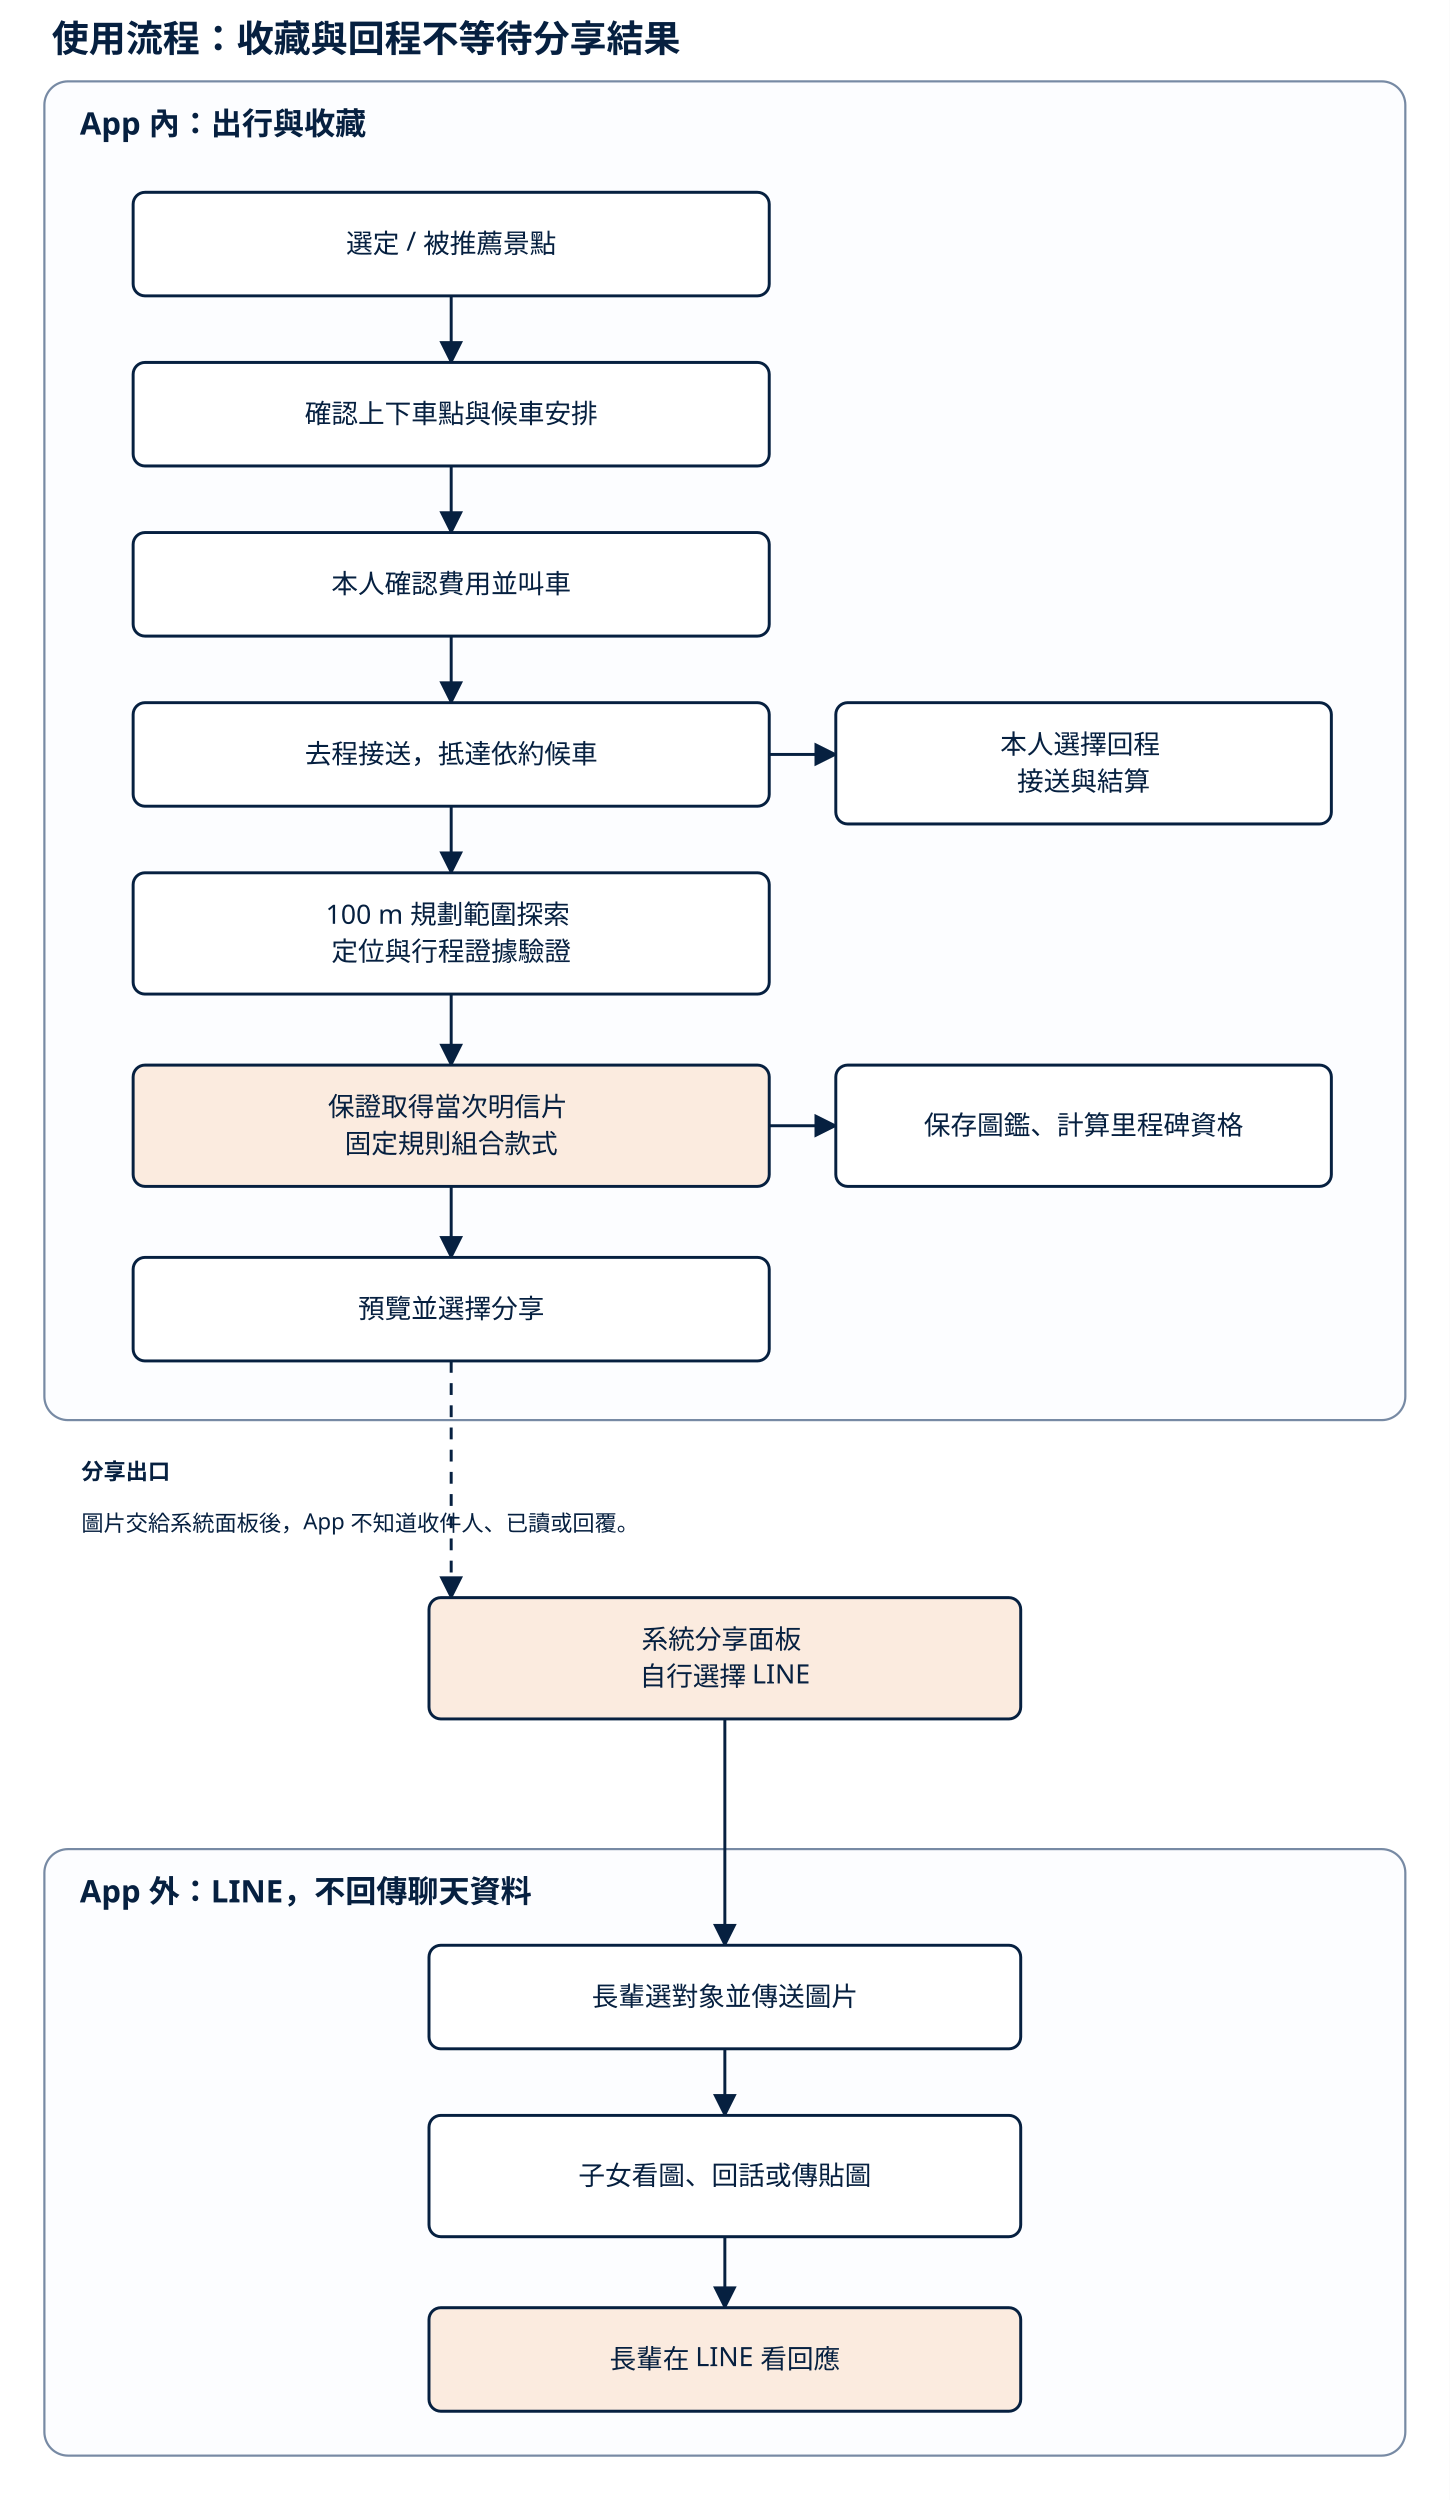
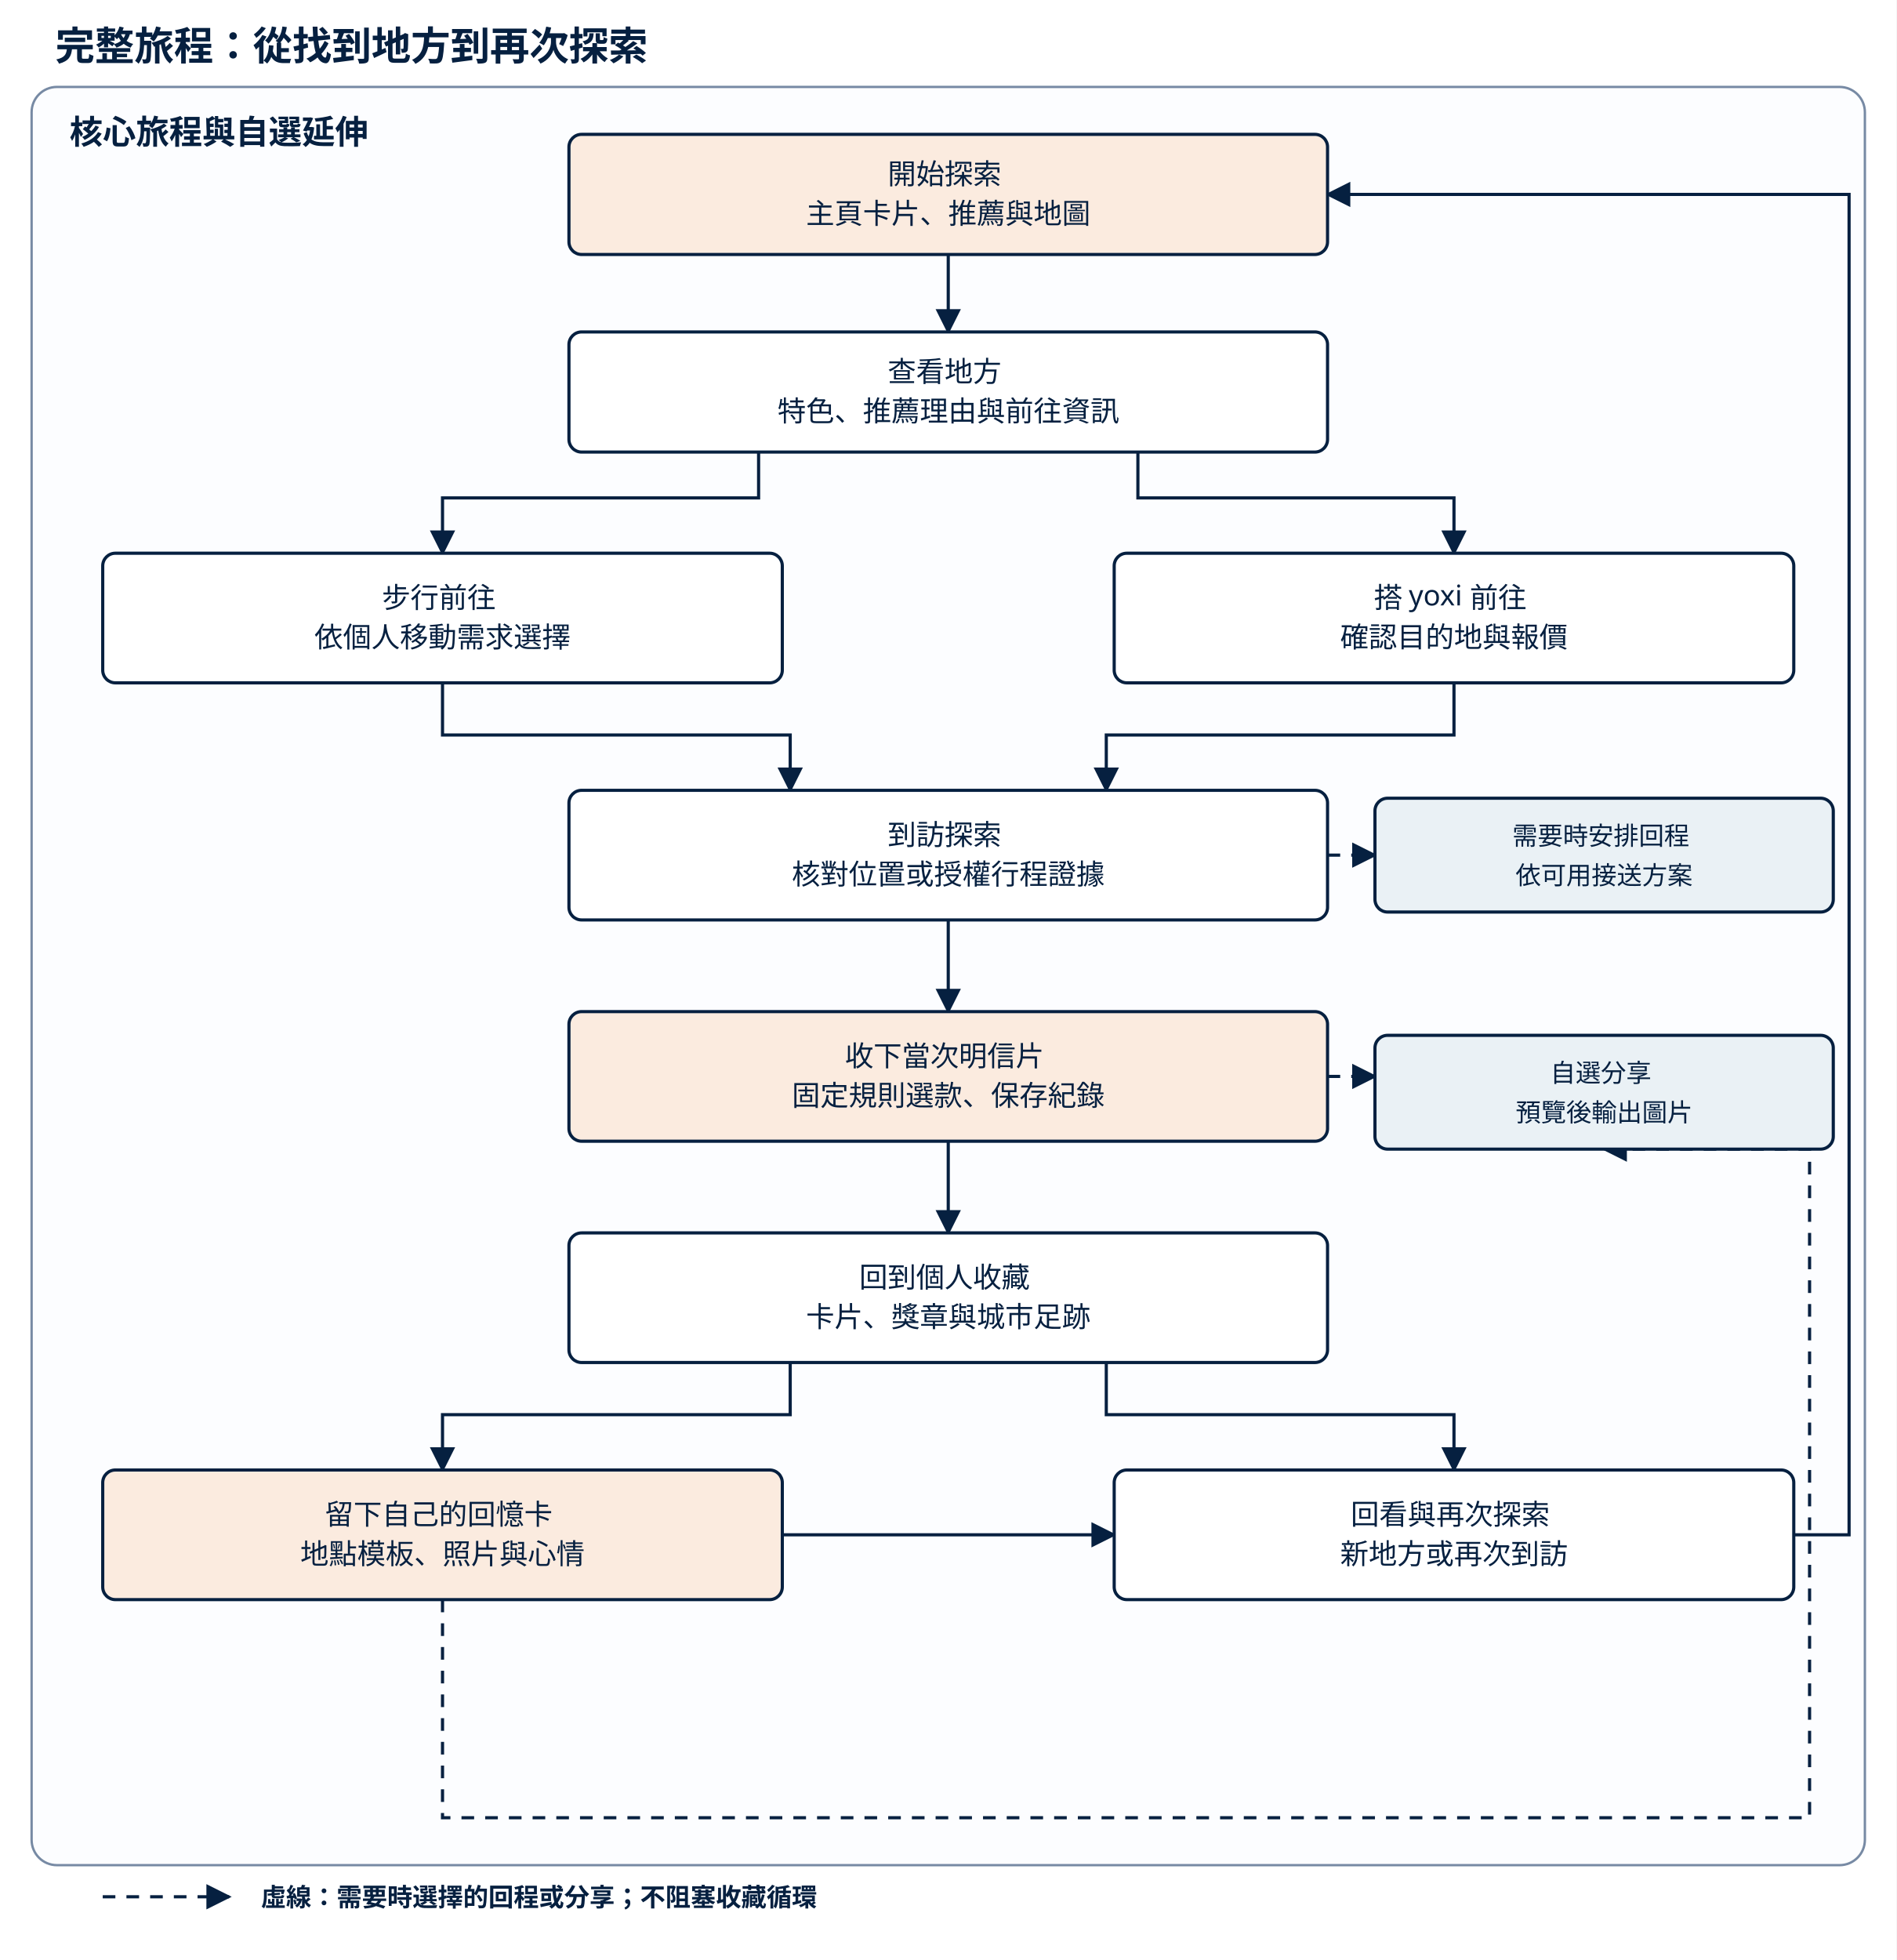
- <svg xmlns="http://www.w3.org/2000/svg" width="980" height="1690" viewBox="0 0 980 1690" role="img" aria-labelledby="title desc" data-source="pitch/writing/02-flow-design.md" data-source-sha256="5f4f704e81b0681f47e35465ec8e6f056384bba94f2aa16b6e7e6ac89c2b00d7">
+ <svg xmlns="http://www.w3.org/2000/svg" width="1200" height="1240" viewBox="0 0 1200 1240" role="img" aria-labelledby="title desc" data-source="pitch/writing/02-flow-design.md" data-source-sha256="6b8fa73008de92abf9642a5fb0c3a00e477c87a6aaf014814618c100b831df46">
  <defs>
    <marker id="arrow" viewBox="0 0 10 10" refX="9" refY="5" markerWidth="8" markerHeight="8" orient="auto-start-reverse">
      <path d="M 0 0 L 10 5 L 0 10 z" fill="#062040" />
    </marker>
    <style>
      text { font-family: Montserrat, Noto Sans TC, PingFang TC, Microsoft JhengHei, sans-serif; fill: #062040; }
      .node { fill: #FFFFFF; stroke: #062040; stroke-width: 2; rx: 8; }
      .group { fill: #FCFDFF; stroke: #778AA4; stroke-width: 1.5; rx: 16; }
      .edge { fill: none; stroke: #062040; stroke-width: 2; marker-end: url(#arrow); }
      .dashed { stroke-dasharray: 8 7; }
      .label-bg { fill: #FFFFFF; opacity: .96; }
    </style>
  </defs>
  <rect width="100%" height="100%" fill="#FFFFFF" />
  <text class="" text-anchor="start" font-size="25" font-weight="700">
-     <tspan x="35" y="35.0">使用流程：收藏與回程不等待分享結果</tspan>
+     <tspan x="35" y="38.0">完整旅程：從找到地方到再次探索</tspan>
  </text>
-   <rect class="group" x="30" y="55" width="920" height="905" />
+   <rect class="group" x="20" y="55" width="1160" height="1125" />
  <text class="" text-anchor="start" font-size="21" font-weight="700">
-     <tspan x="54" y="91.0">App 內：出行與收藏</tspan>
+     <tspan x="44" y="91.0">核心旅程與自選延伸</tspan>
  </text>
-   <rect class="group" x="30" y="1250" width="920" height="410" />
-   <text class="" text-anchor="start" font-size="21" font-weight="700">
-     <tspan x="54" y="1286.0">App 外：LINE，不回傳聊天資料</tspan>
+   <path class="edge" d="M 600 161 V 210" />
+   <path class="edge" d="M 480 286 V 315 H 280 V 350" />
+   <path class="edge" d="M 720 286 V 315 H 920 V 350" />
+   <path class="edge" d="M 280 432 V 465 H 500 V 500" />
+   <path class="edge" d="M 920 432 V 465 H 700 V 500" />
+   <path class="edge" d="M 600 582 V 640" />
+   <path class="edge" d="M 600 722 V 780" />
+   <path class="edge" d="M 500 862 V 895 H 280 V 930" />
+   <path class="edge" d="M 700 862 V 895 H 920 V 930" />
+   <path class="edge" d="M 495 971 H 705" />
+   <path class="edge" d="M 1135 971 H 1170 V 123 H 840" />
+   <path class="edge dashed" d="M 840 541 H 870" />
+   <path class="edge dashed" d="M 840 681 H 870" />
+   <path class="edge dashed" d="M 280 1012 V 1150 H 1145 V 727 H 1015" />
+   <rect class="node" x="360" y="85" width="480" height="76" style="fill:#FBEBDF" />
+   <text class="" text-anchor="middle" font-size="18" font-weight="500">
+     <tspan x="600.0" y="116.5">開始探索</tspan>
+     <tspan x="600.0" y="141.5">主頁卡片、推薦與地圖</tspan>
  </text>
-   <path class="edge" d="M 305.0 200 V 222.5 H 305.0 V 245" />
-   <path class="edge" d="M 305.0 315 V 337.5 H 305.0 V 360" />
-   <path class="edge" d="M 305.0 430 V 452.5 H 305.0 V 475" />
-   <path class="edge" d="M 305.0 545 V 567.5 H 305.0 V 590" />
-   <path class="edge" d="M 305.0 672 V 696.0 H 305.0 V 720" />
-   <path class="edge" d="M 520 761 H 565" />
-   <path class="edge" d="M 305.0 802 V 826.0 H 305.0 V 850" />
-   <path class="edge" d="M 520 510 H 565" />
-   <path class="edge dashed" d="M 305 920 V 1080" />
-   <path class="edge" d="M 490.0 1385 V 1407.5 H 490.0 V 1430" />
-   <path class="edge" d="M 490.0 1512 V 1536.0 H 490.0 V 1560" />
-   <path class="edge" d="M 490.0 1162 V 1238.5 H 490.0 V 1315" />
-   <rect class="node" x="90" y="130" width="430" height="70" style="fill:#FFFFFF" />
+   <rect class="node" x="360" y="210" width="480" height="76" style="fill:#FFFFFF" />
  <text class="" text-anchor="middle" font-size="18" font-weight="500">
-     <tspan x="305.0" y="171.0">選定 / 被推薦景點</tspan>
+     <tspan x="600.0" y="241.5">查看地方</tspan>
+     <tspan x="600.0" y="266.5">特色、推薦理由與前往資訊</tspan>
  </text>
-   <rect class="node" x="90" y="245" width="430" height="70" style="fill:#FFFFFF" />
+   <rect class="node" x="65" y="350" width="430" height="82" style="fill:#FFFFFF" />
  <text class="" text-anchor="middle" font-size="18" font-weight="500">
-     <tspan x="305.0" y="286.0">確認上下車點與候車安排</tspan>
+     <tspan x="280.0" y="384.5">步行前往</tspan>
+     <tspan x="280.0" y="409.5">依個人移動需求選擇</tspan>
  </text>
-   <rect class="node" x="90" y="360" width="430" height="70" style="fill:#FFFFFF" />
+   <rect class="node" x="705" y="350" width="430" height="82" style="fill:#FFFFFF" />
  <text class="" text-anchor="middle" font-size="18" font-weight="500">
-     <tspan x="305.0" y="401.0">本人確認費用並叫車</tspan>
+     <tspan x="920.0" y="384.5">搭 yoxi 前往</tspan>
+     <tspan x="920.0" y="409.5">確認目的地與報價</tspan>
  </text>
-   <rect class="node" x="90" y="475" width="430" height="70" style="fill:#FFFFFF" />
+   <rect class="node" x="360" y="500" width="480" height="82" style="fill:#FFFFFF" />
  <text class="" text-anchor="middle" font-size="18" font-weight="500">
-     <tspan x="305.0" y="516.0">去程接送，抵達依約候車</tspan>
+     <tspan x="600.0" y="534.5">到訪探索</tspan>
+     <tspan x="600.0" y="559.5">核對位置或授權行程證據</tspan>
  </text>
-   <rect class="node" x="90" y="590" width="430" height="82" style="fill:#FFFFFF" />
+   <rect class="node" x="360" y="640" width="480" height="82" style="fill:#FBEBDF" />
  <text class="" text-anchor="middle" font-size="18" font-weight="500">
-     <tspan x="305.0" y="624.5">100 m 規劃範圍探索</tspan>
-     <tspan x="305.0" y="649.5">定位與行程證據驗證</tspan>
+     <tspan x="600.0" y="674.5">收下當次明信片</tspan>
+     <tspan x="600.0" y="699.5">固定規則選款、保存紀錄</tspan>
  </text>
-   <rect class="node" x="90" y="720" width="430" height="82" style="fill:#FBEBDF" />
+   <rect class="node" x="360" y="780" width="480" height="82" style="fill:#FFFFFF" />
  <text class="" text-anchor="middle" font-size="18" font-weight="500">
-     <tspan x="305.0" y="754.5">保證取得當次明信片</tspan>
-     <tspan x="305.0" y="779.5">固定規則組合款式</tspan>
+     <tspan x="600.0" y="814.5">回到個人收藏</tspan>
+     <tspan x="600.0" y="839.5">卡片、獎章與城市足跡</tspan>
  </text>
-   <rect class="node" x="565" y="720" width="335" height="82" style="fill:#FFFFFF" />
+   <rect class="node" x="65" y="930" width="430" height="82" style="fill:#FBEBDF" />
  <text class="" text-anchor="middle" font-size="18" font-weight="500">
-     <tspan x="732.5" y="767.0">保存圖鑑、計算里程碑資格</tspan>
+     <tspan x="280.0" y="964.5">留下自己的回憶卡</tspan>
+     <tspan x="280.0" y="989.5">地點模板、照片與心情</tspan>
  </text>
-   <rect class="node" x="90" y="850" width="430" height="70" style="fill:#FFFFFF" />
+   <rect class="node" x="705" y="930" width="430" height="82" style="fill:#FFFFFF" />
  <text class="" text-anchor="middle" font-size="18" font-weight="500">
-     <tspan x="305.0" y="891.0">預覽並選擇分享</tspan>
+     <tspan x="920.0" y="964.5">回看與再次探索</tspan>
+     <tspan x="920.0" y="989.5">新地方或再次到訪</tspan>
  </text>
-   <rect class="node" x="565" y="475" width="335" height="82" style="fill:#FFFFFF" />
-   <text class="" text-anchor="middle" font-size="18" font-weight="500">
-     <tspan x="732.5" y="509.5">本人選擇回程</tspan>
-     <tspan x="732.5" y="534.5">接送與結算</tspan>
+   <rect class="node" x="870" y="505" width="290" height="72" style="fill:#EAF1F5" />
+   <text class="" text-anchor="middle" font-size="16" font-weight="500">
+     <tspan x="1015.0" y="534.5">需要時安排回程</tspan>
+     <tspan x="1015.0" y="559.5">依可用接送方案</tspan>
  </text>
-   <rect class="node" x="290" y="1080" width="400" height="82" style="fill:#FBEBDF" />
-   <text class="" text-anchor="middle" font-size="18" font-weight="500">
-     <tspan x="490.0" y="1114.5">系統分享面板</tspan>
-     <tspan x="490.0" y="1139.5">自行選擇 LINE</tspan>
+   <rect class="node" x="870" y="655" width="290" height="72" style="fill:#EAF1F5" />
+   <text class="" text-anchor="middle" font-size="16" font-weight="500">
+     <tspan x="1015.0" y="684.5">自選分享</tspan>
+     <tspan x="1015.0" y="709.5">預覽後輸出圖片</tspan>
  </text>
-   <rect class="node" x="290" y="1315" width="400" height="70" style="fill:#FFFFFF" />
-   <text class="" text-anchor="middle" font-size="18" font-weight="500">
-     <tspan x="490.0" y="1356.0">長輩選對象並傳送圖片</tspan>
-   </text>
-   <rect class="node" x="290" y="1430" width="400" height="82" style="fill:#FFFFFF" />
-   <text class="" text-anchor="middle" font-size="18" font-weight="500">
-     <tspan x="490.0" y="1477.0">子女看圖、回話或傳貼圖</tspan>
-   </text>
-   <rect class="node" x="290" y="1560" width="400" height="70" style="fill:#FBEBDF" />
-   <text class="" text-anchor="middle" font-size="18" font-weight="500">
-     <tspan x="490.0" y="1601.0">長輩在 LINE 看回應</tspan>
-   </text>
-   <text class="" text-anchor="start" font-size="15" font-weight="700">
-     <tspan x="55" y="1000.0">分享出口</tspan>
-   </text>
-   <text class="" text-anchor="start" font-size="15" font-weight="500">
-     <tspan x="55" y="1035.0">圖片交給系統面板後，App 不知道收件人、已讀或回覆。</tspan>
+   <line x1="65" y1="1200" x2="145" y2="1200" class="edge dashed" marker-end="none" />
+   <text class="" text-anchor="start" font-size="16" font-weight="600">
+     <tspan x="165" y="1206.0">虛線：需要時選擇的回程或分享；不阻塞收藏循環</tspan>
  </text>
</svg>
